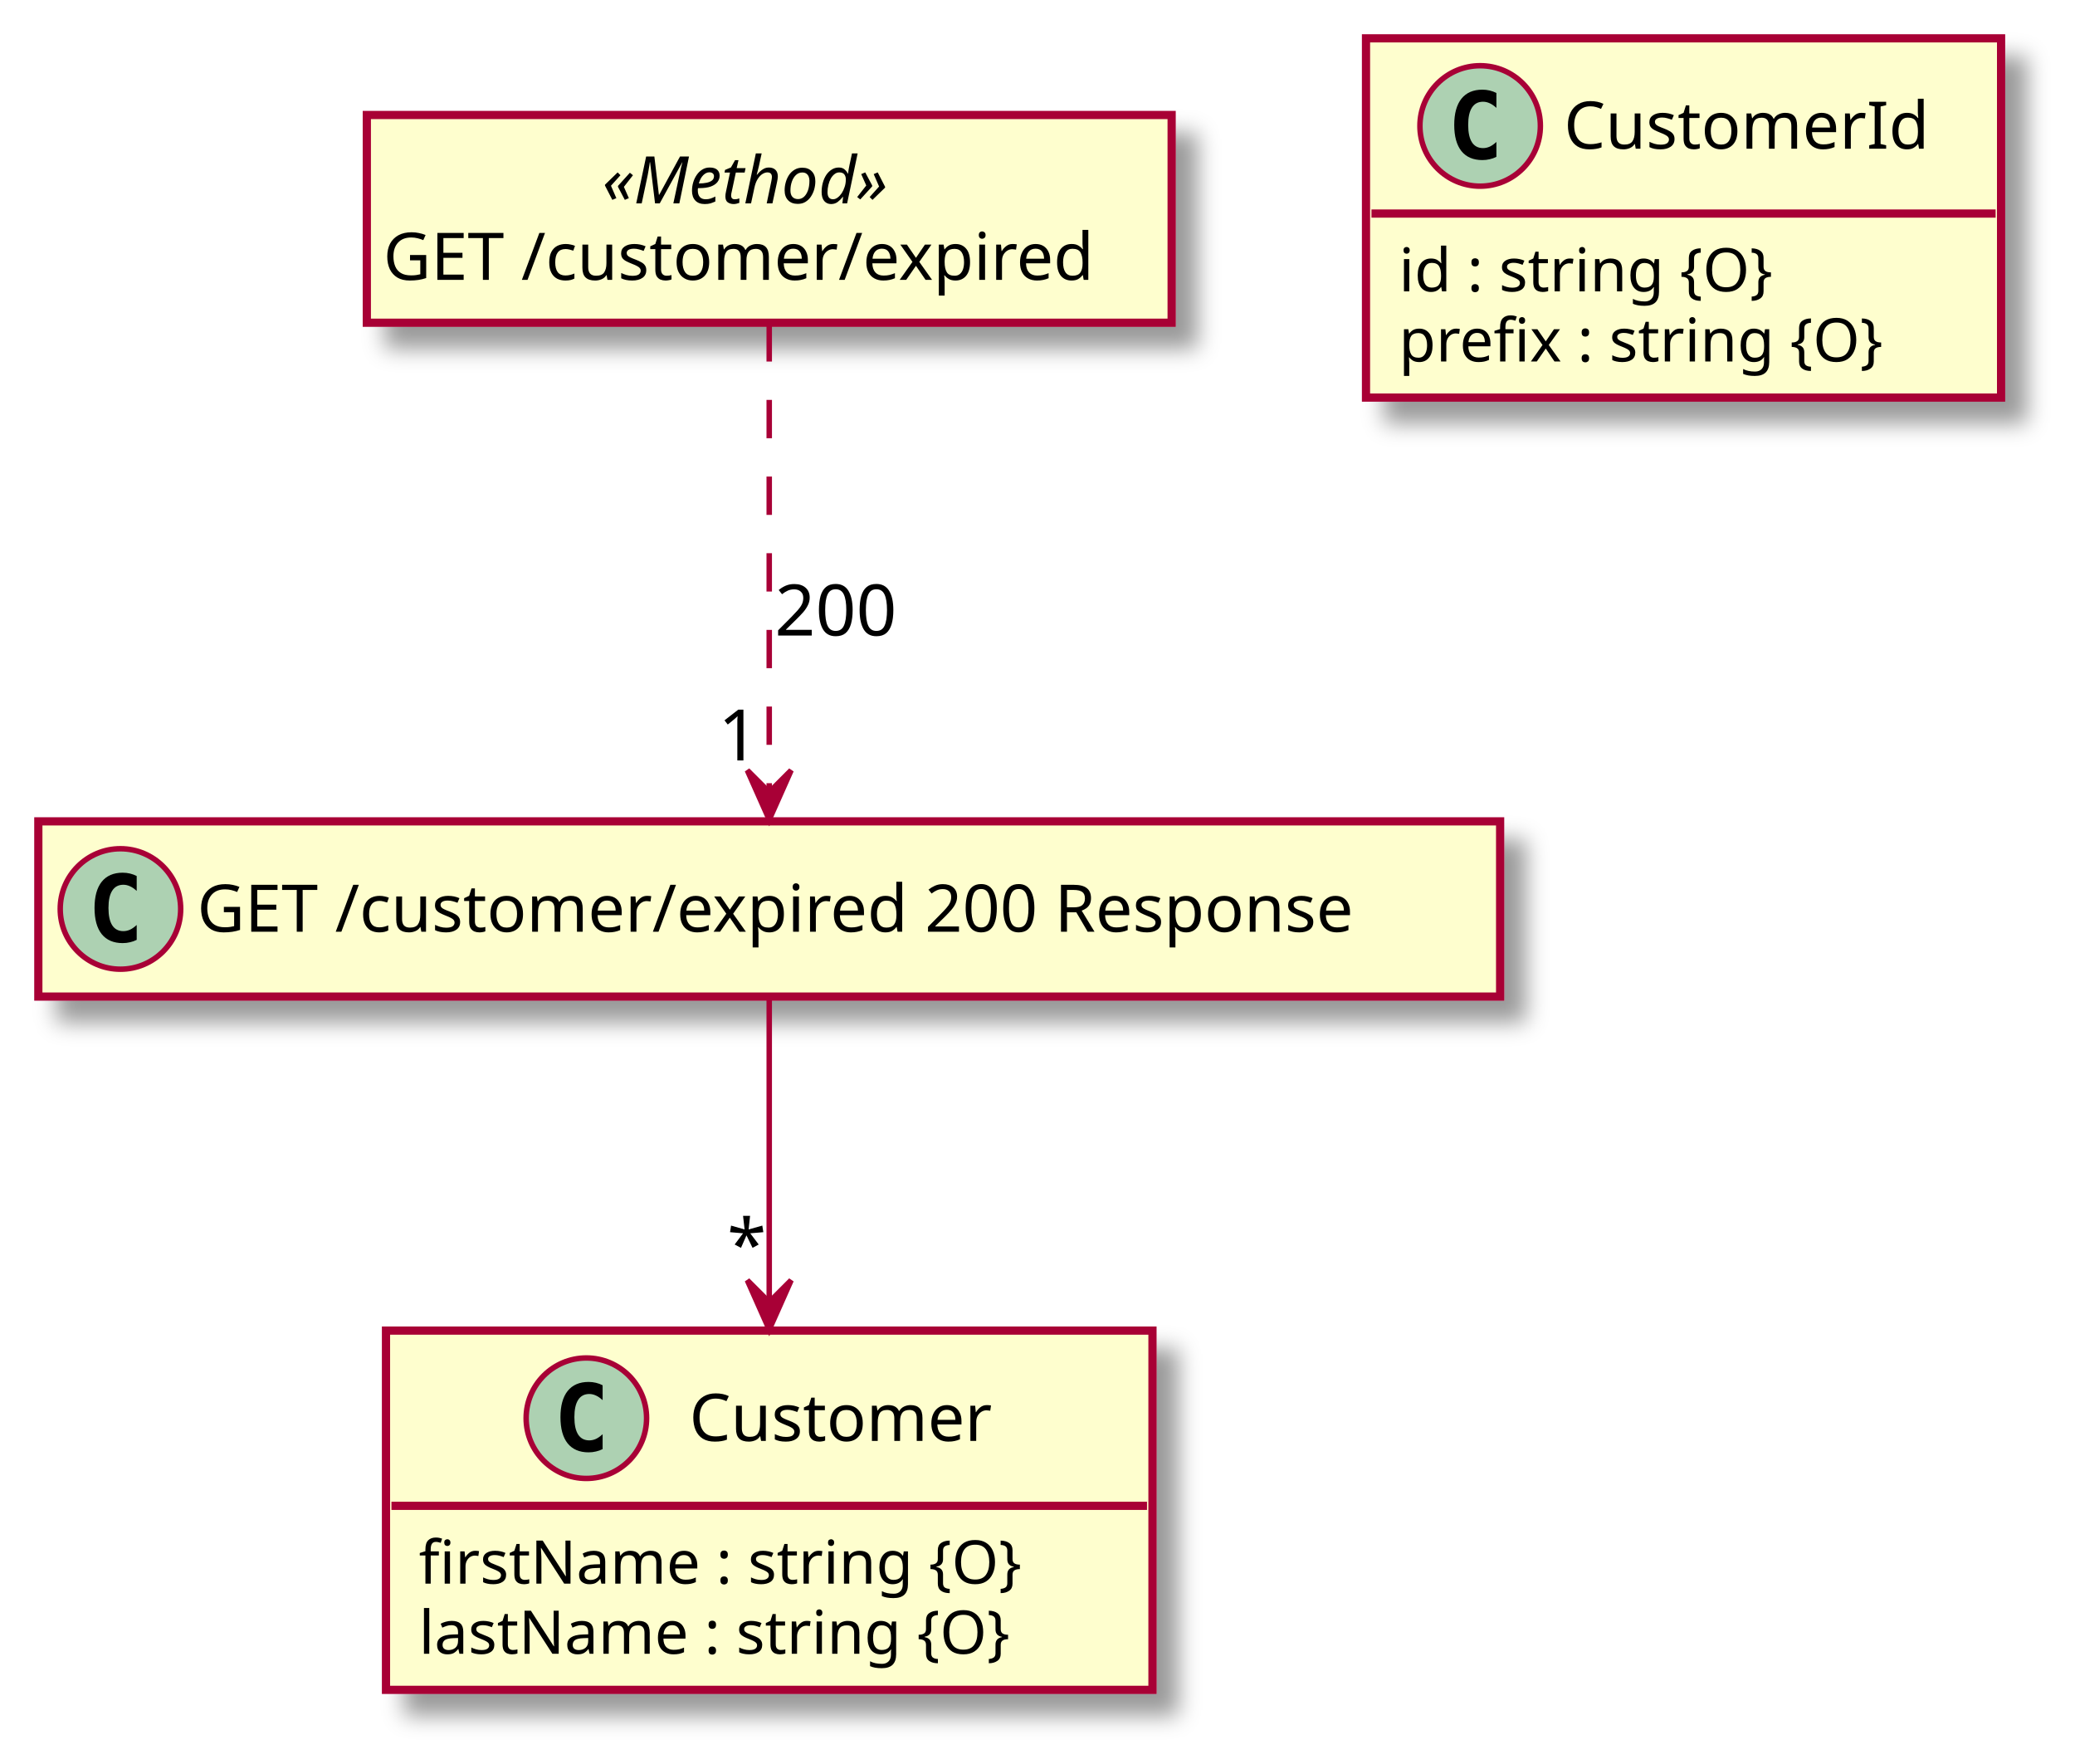
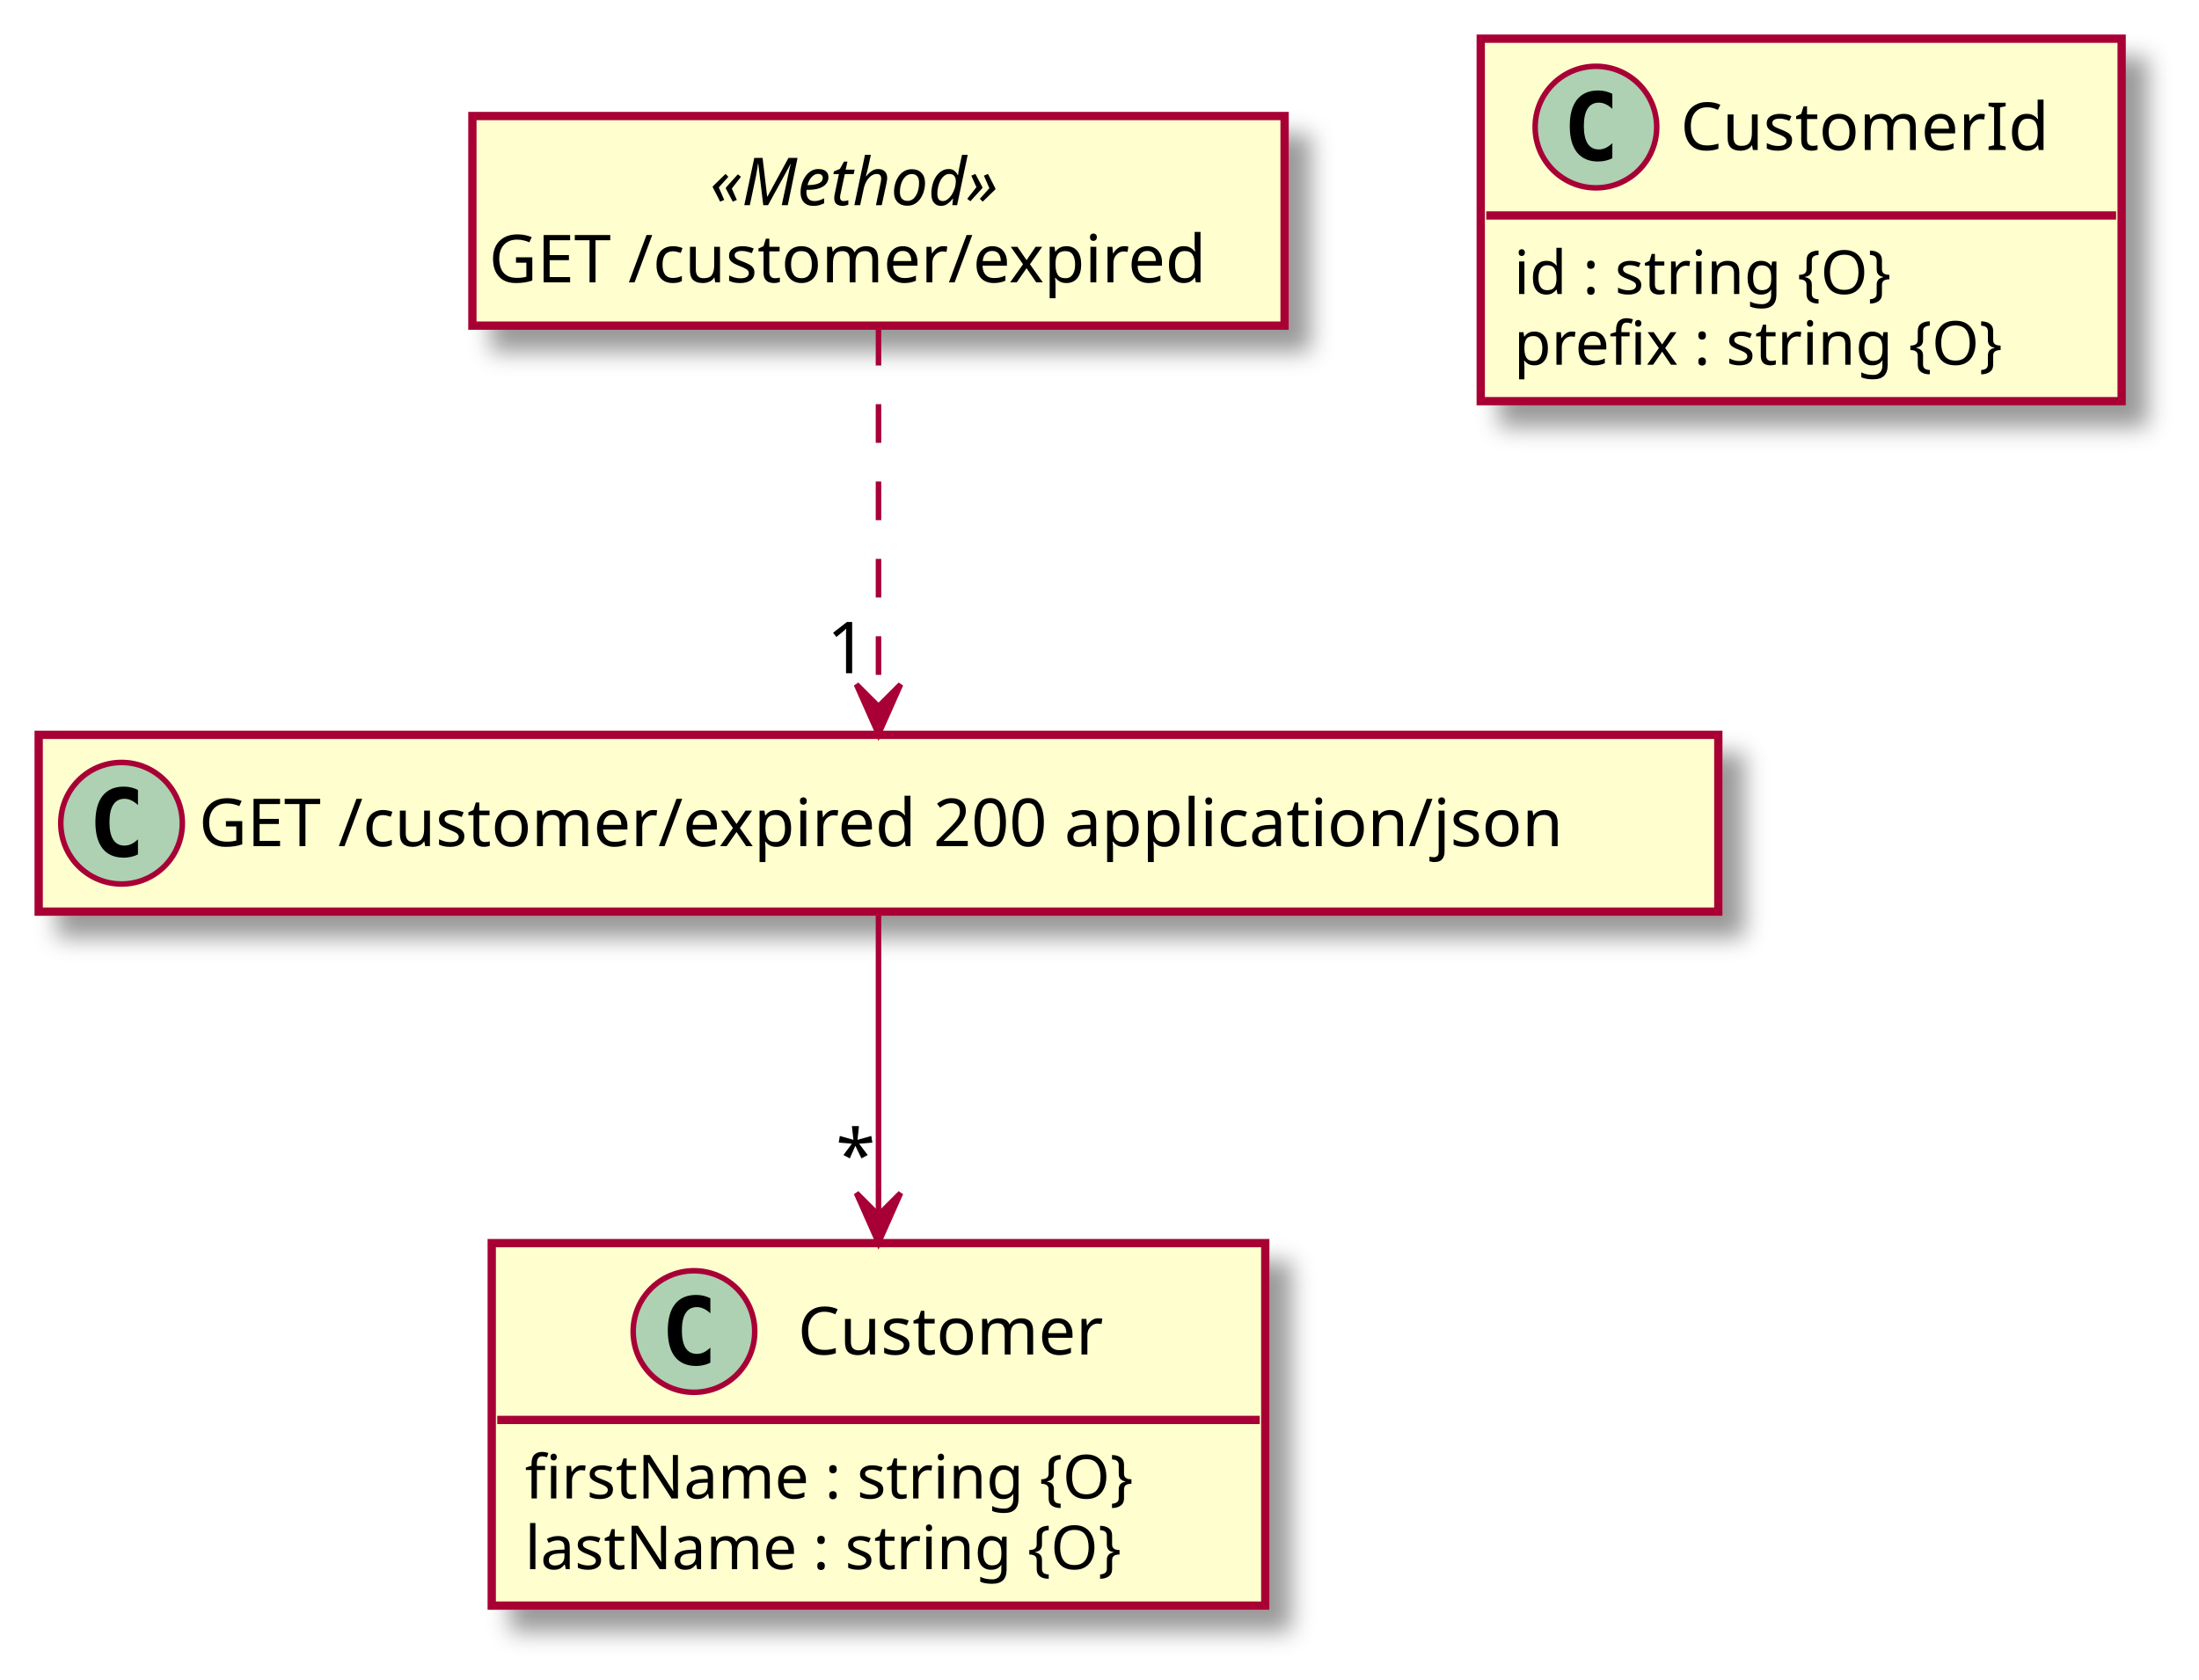
- <svg xmlns="http://www.w3.org/2000/svg" contentScriptType="application/ecmascript" contentStyleType="text/css" height="322px" preserveAspectRatio="none" style="width:379px;height:322px;" version="1.1" viewBox="0 0 379 322" width="379px" zoomAndPan="magnify">
+ <svg xmlns="http://www.w3.org/2000/svg" contentScriptType="application/ecmascript" contentStyleType="text/css" height="304px" preserveAspectRatio="none" style="width:398px;height:304px;" version="1.1" viewBox="0 0 398 304" width="398px" zoomAndPan="magnify">
  <defs>
-     <filter height="300%" id="f1x8iblktjyqoz" width="300%" x="-1" y="-1">
+     <filter height="300%" id="f11s2pmfykbytx" width="300%" x="-1" y="-1">
      <feGaussianBlur result="blurOut" stdDeviation="2.0" />
      <feColorMatrix in="blurOut" result="blurOut2" type="matrix" values="0 0 0 0 0 0 0 0 0 0 0 0 0 0 0 0 0 0 .4 0" />
      <feOffset dx="4.0" dy="4.0" in="blurOut2" result="blurOut3" />
      <feBlend in="SourceGraphic" in2="blurOut3" mode="normal" />
    </filter>
  </defs>
  <g>
-     <rect codeLine="6" fill="#FEFECE" filter="url(#f1x8iblktjyqoz)" height="65.609" id="Customer" style="stroke:#A80036;stroke-width:1.5;" width="140" x="70.5" y="243" />
-     <ellipse cx="107.1" cy="259" fill="#ADD1B2" rx="11" ry="11" style="stroke:#A80036;stroke-width:1.0;" />
-     <path d="M110.069,264.641 Q109.491,264.938 108.85,265.078 Q108.209,265.234 107.506,265.234 Q105.006,265.234 103.678,263.594 Q102.366,261.938 102.366,258.812 Q102.366,255.688 103.678,254.031 Q105.006,252.375 107.506,252.375 Q108.209,252.375 108.85,252.531 Q109.506,252.688 110.069,252.984 L110.069,255.703 Q109.444,255.125 108.85,254.859 Q108.256,254.578 107.631,254.578 Q106.287,254.578 105.6,255.656 Q104.912,256.719 104.912,258.812 Q104.912,260.906 105.6,261.984 Q106.287,263.047 107.631,263.047 Q108.256,263.047 108.85,262.781 Q109.444,262.5 110.069,261.922 L110.069,264.641 Z " fill="#000000" />
-     <text fill="#000000" font-family="sans-serif" font-size="12" lengthAdjust="spacing" textLength="60" x="125.9" y="263.154">Customer</text>
-     <line style="stroke:#A80036;stroke-width:1.5;" x1="71.5" x2="209.5" y1="275" y2="275" />
-     <text fill="#000000" font-family="sans-serif" font-size="11" lengthAdjust="spacing" textLength="128" x="76.5" y="289.21">firstName : string {O}</text>
-     <text fill="#000000" font-family="sans-serif" font-size="11" lengthAdjust="spacing" textLength="126" x="76.5" y="302.015">lastName : string {O}</text>
-     <rect codeLine="11" fill="#FEFECE" filter="url(#f1x8iblktjyqoz)" height="65.609" id="CustomerId" style="stroke:#A80036;stroke-width:1.5;" width="116" x="249.5" y="7" />
-     <ellipse cx="270.35" cy="23" fill="#ADD1B2" rx="11" ry="11" style="stroke:#A80036;stroke-width:1.0;" />
-     <path d="M273.319,28.641 Q272.741,28.938 272.1,29.078 Q271.459,29.234 270.756,29.234 Q268.256,29.234 266.928,27.594 Q265.616,25.938 265.616,22.812 Q265.616,19.688 266.928,18.031 Q268.256,16.375 270.756,16.375 Q271.459,16.375 272.1,16.531 Q272.756,16.688 273.319,16.984 L273.319,19.703 Q272.694,19.125 272.1,18.859 Q271.506,18.578 270.881,18.578 Q269.538,18.578 268.85,19.656 Q268.163,20.719 268.163,22.812 Q268.163,24.906 268.85,25.984 Q269.538,27.047 270.881,27.047 Q271.506,27.047 272.1,26.781 Q272.694,26.5 273.319,25.922 L273.319,28.641 Z " fill="#000000" />
-     <text fill="#000000" font-family="sans-serif" font-size="12" lengthAdjust="spacing" textLength="71" x="285.65" y="27.154">CustomerId</text>
-     <line style="stroke:#A80036;stroke-width:1.5;" x1="250.5" x2="364.5" y1="39" y2="39" />
-     <text fill="#000000" font-family="sans-serif" font-size="11" lengthAdjust="spacing" textLength="82" x="255.5" y="53.21">id : string {O}</text>
-     <text fill="#000000" font-family="sans-serif" font-size="11" lengthAdjust="spacing" textLength="104" x="255.5" y="66.015">prefix : string {O}</text>
-     <rect codeLine="16" fill="#FEFECE" filter="url(#f1x8iblktjyqoz)" height="37.938" id="GET /customer/expired" style="stroke:#A80036;stroke-width:1.5;" width="147" x="67" y="21" />
-     <text fill="#000000" font-family="sans-serif" font-size="12" font-style="italic" lengthAdjust="spacing" textLength="61" x="110" y="37.139">«Method»</text>
-     <text fill="#000000" font-family="sans-serif" font-size="12" lengthAdjust="spacing" textLength="141" x="70" y="51.107">GET /customer/expired</text>
-     <rect codeLine="19" fill="#FEFECE" filter="url(#f1x8iblktjyqoz)" height="32" id="GET /customer/expired 200 Response" style="stroke:#A80036;stroke-width:1.5;" width="267" x="7" y="150" />
-     <ellipse cx="22" cy="166" fill="#ADD1B2" rx="11" ry="11" style="stroke:#A80036;stroke-width:1.0;" />
-     <path d="M24.969,171.641 Q24.391,171.938 23.75,172.078 Q23.109,172.234 22.406,172.234 Q19.906,172.234 18.578,170.594 Q17.266,168.938 17.266,165.812 Q17.266,162.688 18.578,161.031 Q19.906,159.375 22.406,159.375 Q23.109,159.375 23.75,159.531 Q24.406,159.688 24.969,159.984 L24.969,162.703 Q24.344,162.125 23.75,161.859 Q23.156,161.578 22.531,161.578 Q21.188,161.578 20.5,162.656 Q19.812,163.719 19.812,165.812 Q19.812,167.906 20.5,168.984 Q21.188,170.047 22.531,170.047 Q23.156,170.047 23.75,169.781 Q24.344,169.5 24.969,168.922 L24.969,171.641 Z " fill="#000000" />
-     <text fill="#000000" font-family="sans-serif" font-size="12" lengthAdjust="spacing" textLength="235" x="36" y="170.154">GET /customer/expired 200 Response</text>
-     <path codeLine="22" d="M140.5,182.02 C140.5,196.32 140.5,218.44 140.5,237.52 " fill="none" id="GET /customer/expired 200 Response-to-Customer" style="stroke:#A80036;stroke-width:1.0;" />
-     <polygon fill="#A80036" points="140.5,242.81,144.5,233.81,140.5,237.81,136.5,233.81,140.5,242.81" style="stroke:#A80036;stroke-width:1.0;" />
-     <text fill="#000000" font-family="sans-serif" font-size="13" lengthAdjust="spacing" textLength="7" x="132.811" y="231.918">*</text>
-     <path codeLine="24" d="M140.5,59.03 C140.5,81.76 140.5,120.74 140.5,144.55 " fill="none" id="GET /customer/expired-to-GET /customer/expired 200 Response" style="stroke:#A80036;stroke-width:1.0;stroke-dasharray:7.0,7.0;" />
-     <polygon fill="#A80036" points="140.5,149.68,144.5,140.68,140.5,144.68,136.5,140.68,140.5,149.68" style="stroke:#A80036;stroke-width:1.0;" />
-     <text fill="#000000" font-family="sans-serif" font-size="13" lengthAdjust="spacing" textLength="24" x="141.5" y="116.067">200</text>
-     <text fill="#000000" font-family="sans-serif" font-size="13" lengthAdjust="spacing" textLength="8" x="131.175" y="138.879">1</text>
+     <rect codeLine="6" fill="#FEFECE" filter="url(#f11s2pmfykbytx)" height="65.609" id="Customer" style="stroke:#A80036;stroke-width:1.5;" width="140" x="89" y="225" />
+     <ellipse cx="125.6" cy="241" fill="#ADD1B2" rx="11" ry="11" style="stroke:#A80036;stroke-width:1.0;" />
+     <path d="M128.569,246.641 Q127.991,246.938 127.35,247.078 Q126.709,247.234 126.006,247.234 Q123.506,247.234 122.178,245.594 Q120.866,243.938 120.866,240.812 Q120.866,237.688 122.178,236.031 Q123.506,234.375 126.006,234.375 Q126.709,234.375 127.35,234.531 Q128.006,234.688 128.569,234.984 L128.569,237.703 Q127.944,237.125 127.35,236.859 Q126.756,236.578 126.131,236.578 Q124.787,236.578 124.1,237.656 Q123.412,238.719 123.412,240.812 Q123.412,242.906 124.1,243.984 Q124.787,245.047 126.131,245.047 Q126.756,245.047 127.35,244.781 Q127.944,244.5 128.569,243.922 L128.569,246.641 Z " fill="#000000" />
+     <text fill="#000000" font-family="sans-serif" font-size="12" lengthAdjust="spacing" textLength="60" x="144.4" y="245.154">Customer</text>
+     <line style="stroke:#A80036;stroke-width:1.5;" x1="90" x2="228" y1="257" y2="257" />
+     <text fill="#000000" font-family="sans-serif" font-size="11" lengthAdjust="spacing" textLength="128" x="95" y="271.21">firstName : string {O}</text>
+     <text fill="#000000" font-family="sans-serif" font-size="11" lengthAdjust="spacing" textLength="126" x="95" y="284.015">lastName : string {O}</text>
+     <rect codeLine="11" fill="#FEFECE" filter="url(#f11s2pmfykbytx)" height="65.609" id="CustomerId" style="stroke:#A80036;stroke-width:1.5;" width="116" x="268" y="7" />
+     <ellipse cx="288.85" cy="23" fill="#ADD1B2" rx="11" ry="11" style="stroke:#A80036;stroke-width:1.0;" />
+     <path d="M291.819,28.641 Q291.241,28.938 290.6,29.078 Q289.959,29.234 289.256,29.234 Q286.756,29.234 285.428,27.594 Q284.116,25.938 284.116,22.812 Q284.116,19.688 285.428,18.031 Q286.756,16.375 289.256,16.375 Q289.959,16.375 290.6,16.531 Q291.256,16.688 291.819,16.984 L291.819,19.703 Q291.194,19.125 290.6,18.859 Q290.006,18.578 289.381,18.578 Q288.038,18.578 287.35,19.656 Q286.663,20.719 286.663,22.812 Q286.663,24.906 287.35,25.984 Q288.038,27.047 289.381,27.047 Q290.006,27.047 290.6,26.781 Q291.194,26.5 291.819,25.922 L291.819,28.641 Z " fill="#000000" />
+     <text fill="#000000" font-family="sans-serif" font-size="12" lengthAdjust="spacing" textLength="71" x="304.15" y="27.154">CustomerId</text>
+     <line style="stroke:#A80036;stroke-width:1.5;" x1="269" x2="383" y1="39" y2="39" />
+     <text fill="#000000" font-family="sans-serif" font-size="11" lengthAdjust="spacing" textLength="82" x="274" y="53.21">id : string {O}</text>
+     <text fill="#000000" font-family="sans-serif" font-size="11" lengthAdjust="spacing" textLength="104" x="274" y="66.015">prefix : string {O}</text>
+     <rect codeLine="16" fill="#FEFECE" filter="url(#f11s2pmfykbytx)" height="37.938" id="GET /customer/expired" style="stroke:#A80036;stroke-width:1.5;" width="147" x="85.5" y="21" />
+     <text fill="#000000" font-family="sans-serif" font-size="12" font-style="italic" lengthAdjust="spacing" textLength="61" x="128.5" y="37.139">«Method»</text>
+     <text fill="#000000" font-family="sans-serif" font-size="12" lengthAdjust="spacing" textLength="141" x="88.5" y="51.107">GET /customer/expired</text>
+     <rect codeLine="19" fill="#FEFECE" filter="url(#f11s2pmfykbytx)" height="32" id="GET /customer/expired 200 application/json" style="stroke:#A80036;stroke-width:1.5;" width="304" x="7" y="133" />
+     <ellipse cx="22" cy="149" fill="#ADD1B2" rx="11" ry="11" style="stroke:#A80036;stroke-width:1.0;" />
+     <path d="M24.969,154.641 Q24.391,154.938 23.75,155.078 Q23.109,155.234 22.406,155.234 Q19.906,155.234 18.578,153.594 Q17.266,151.938 17.266,148.812 Q17.266,145.688 18.578,144.031 Q19.906,142.375 22.406,142.375 Q23.109,142.375 23.75,142.531 Q24.406,142.688 24.969,142.984 L24.969,145.703 Q24.344,145.125 23.75,144.859 Q23.156,144.578 22.531,144.578 Q21.188,144.578 20.5,145.656 Q19.812,146.719 19.812,148.812 Q19.812,150.906 20.5,151.984 Q21.188,153.047 22.531,153.047 Q23.156,153.047 23.75,152.781 Q24.344,152.5 24.969,151.922 L24.969,154.641 Z " fill="#000000" />
+     <text fill="#000000" font-family="sans-serif" font-size="12" lengthAdjust="spacing" textLength="272" x="36" y="153.154">GET /customer/expired 200 application/json</text>
+     <path codeLine="22" d="M159,165.33 C159,179.49 159,201.08 159,219.76 " fill="none" id="GET /customer/expired 200 application/json-to-Customer" style="stroke:#A80036;stroke-width:1.0;" />
+     <polygon fill="#A80036" points="159,224.94,163,215.94,159,219.94,155,215.94,159,224.94" style="stroke:#A80036;stroke-width:1.0;" />
+     <text fill="#000000" font-family="sans-serif" font-size="13" lengthAdjust="spacing" textLength="7" x="151.278" y="213.695">*</text>
+     <path codeLine="24" d="M159,59.15 C159,78.2 159,108.07 159,127.84 " fill="none" id="GET /customer/expired-to-GET /customer/expired 200 application/json" style="stroke:#A80036;stroke-width:1.0;stroke-dasharray:7.0,7.0;" />
+     <polygon fill="#A80036" points="159,132.88,163,123.88,159,127.88,155,123.88,159,132.88" style="stroke:#A80036;stroke-width:1.0;" />
+     <text fill="#000000" font-family="sans-serif" font-size="13" lengthAdjust="spacing" textLength="8" x="149.625" y="121.85">1</text>
  </g>
</svg>
